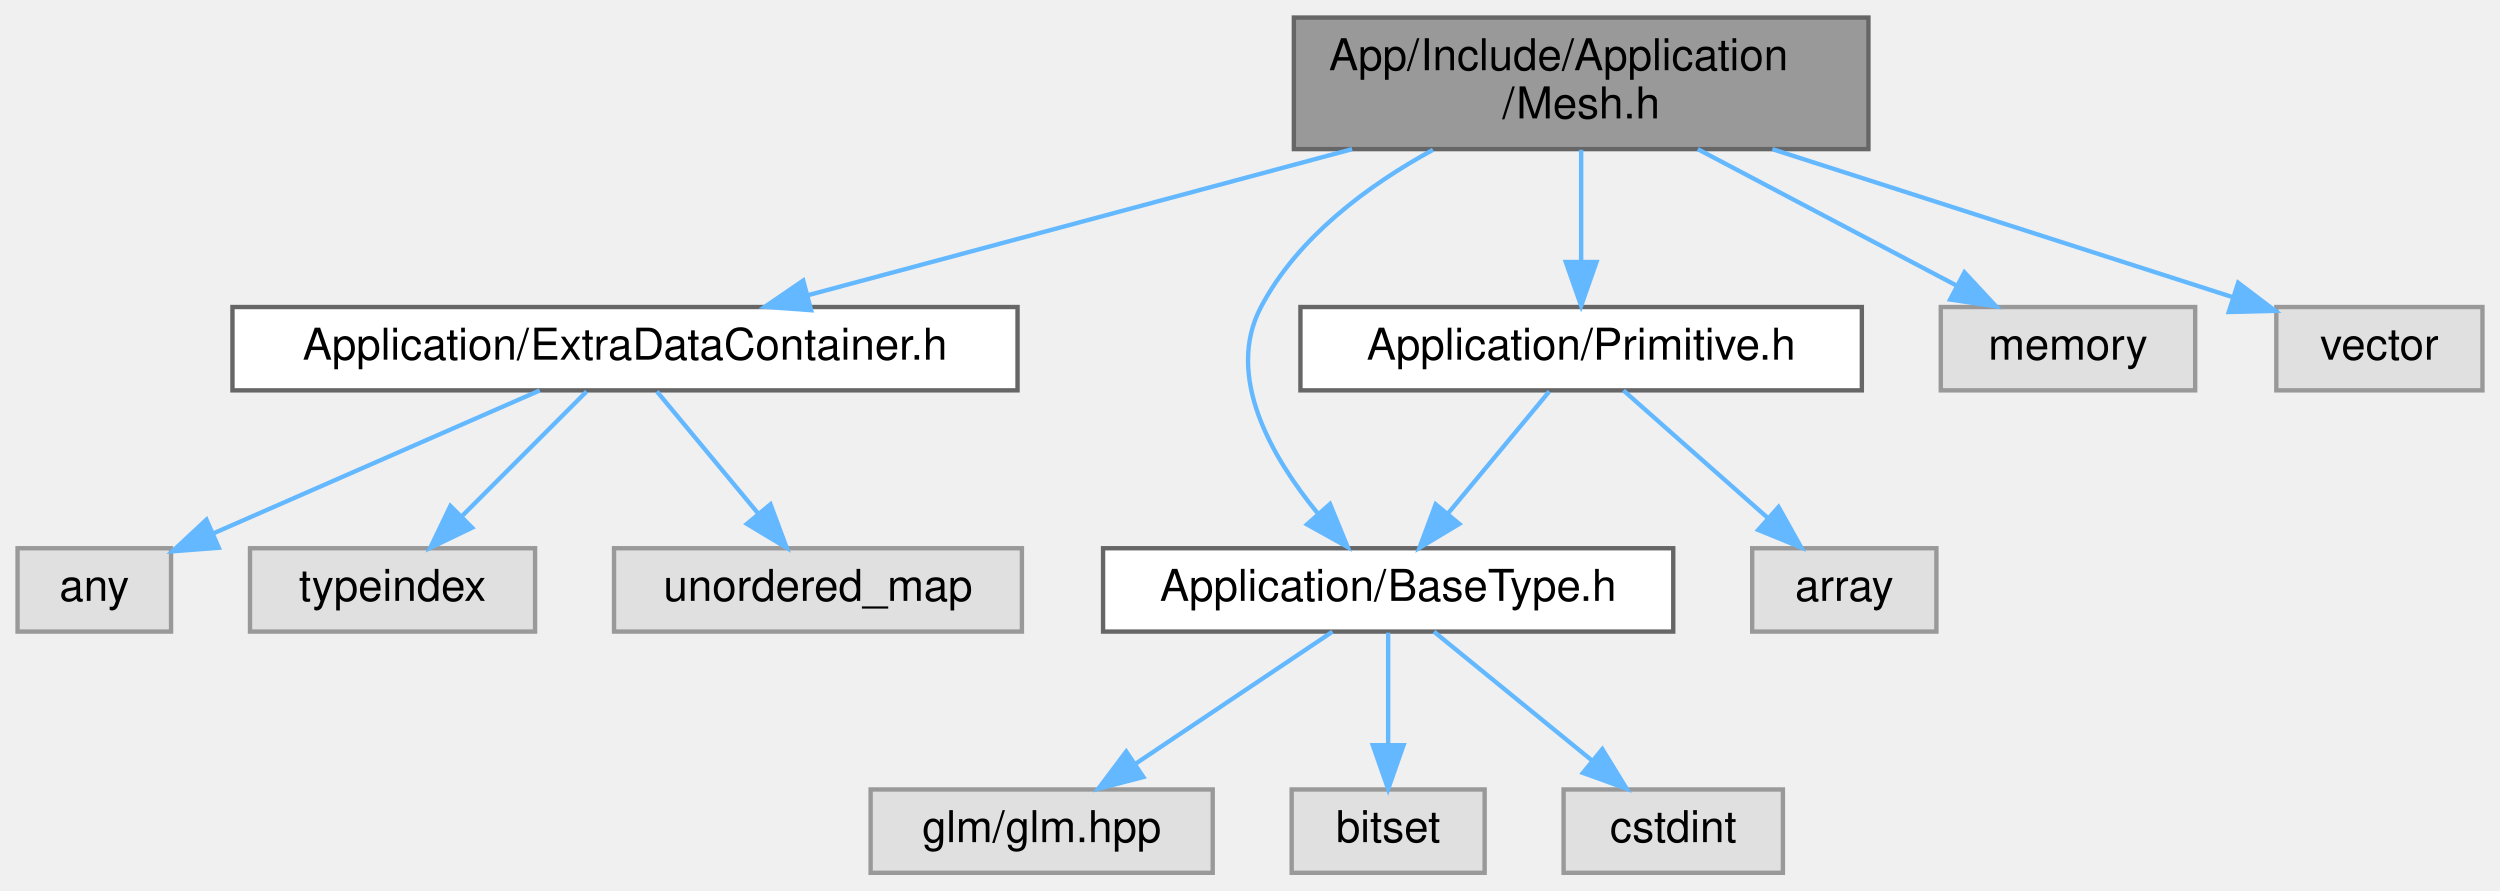
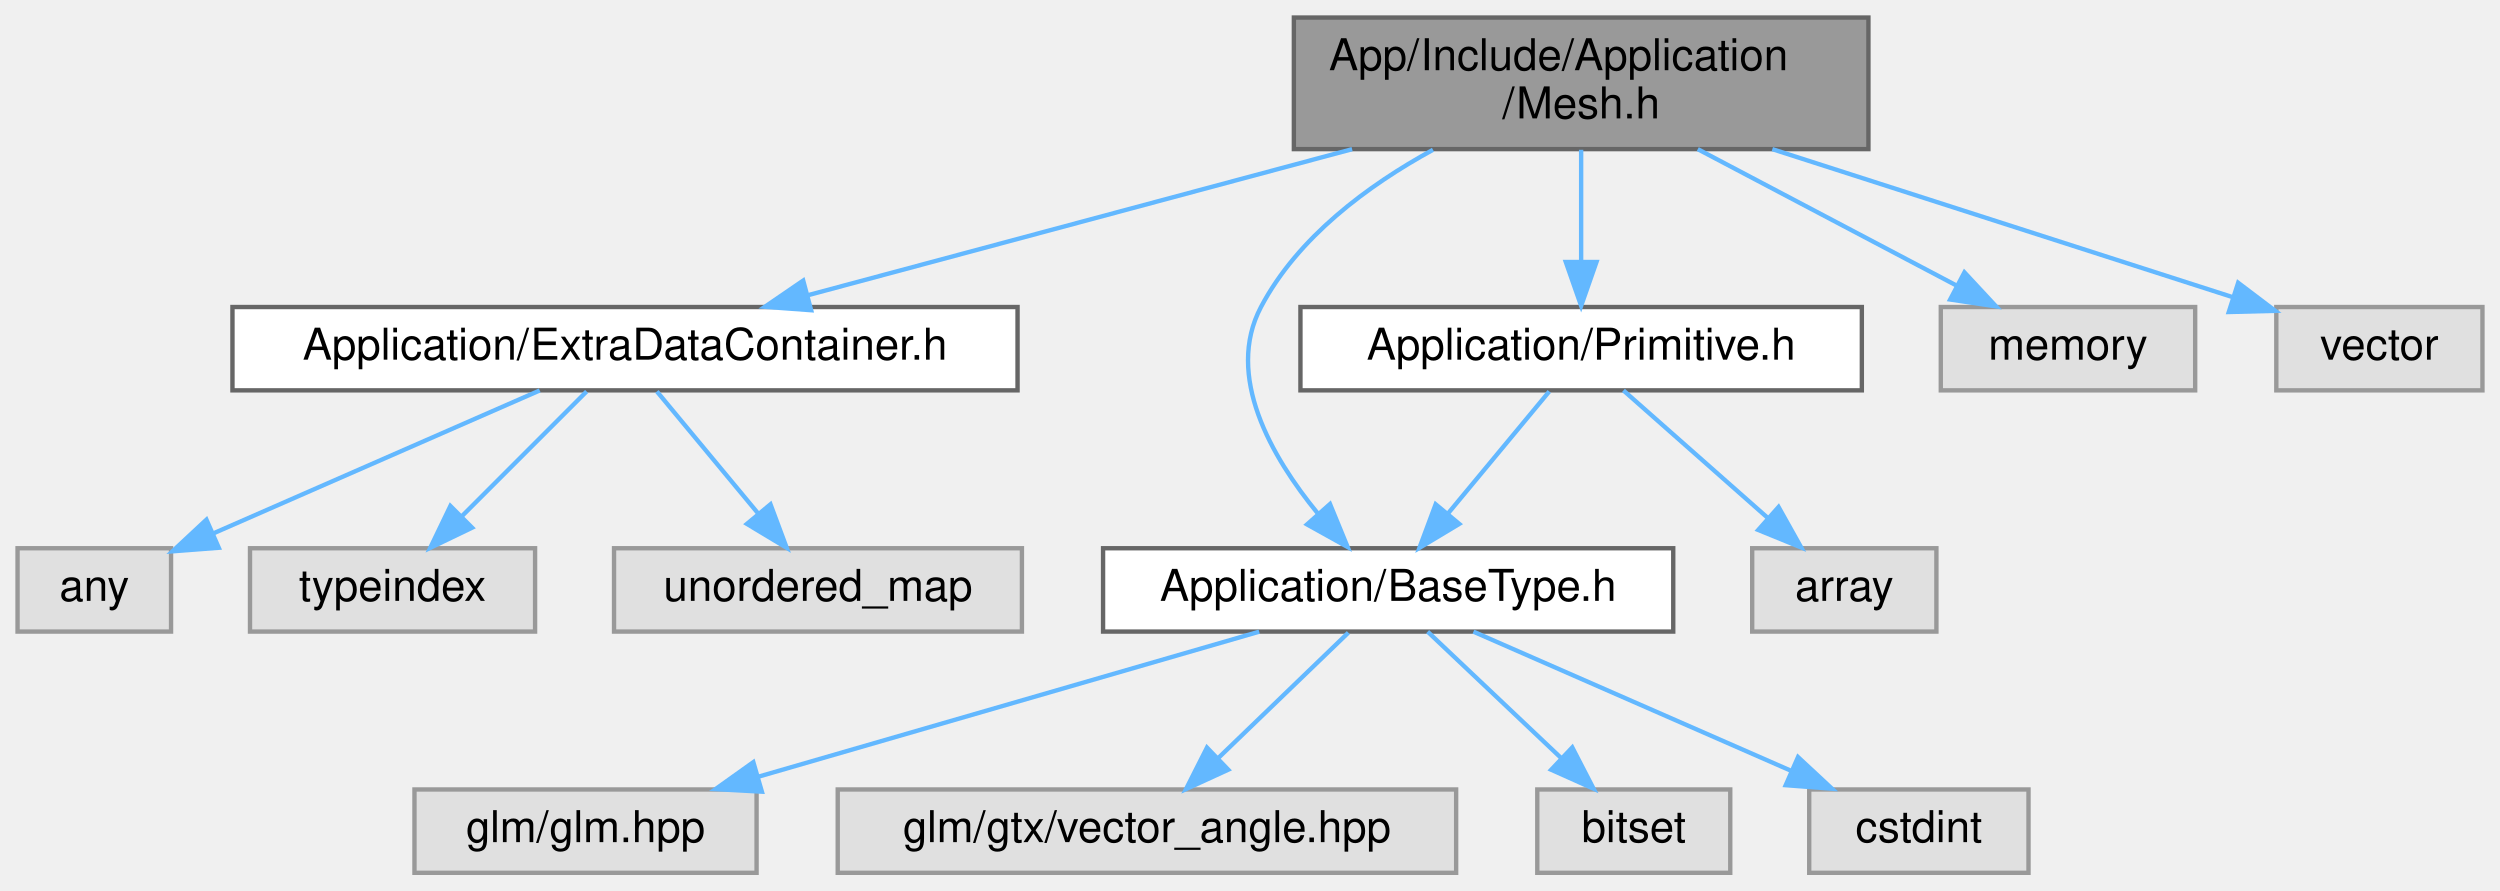
<svg xmlns="http://www.w3.org/2000/svg" xmlns:xlink="http://www.w3.org/1999/xlink" width="570pt" height="203pt" viewBox="0.00 0.00 570.00 203.00">
  <g id="graph0" class="graph" transform="scale(1 1) rotate(0) translate(4 199)">
    <g id="Node000001" class="node">
      <g id="a_Node000001">
        <a xlink:title=" ">
          <polygon fill="#999999" stroke="#666666" points="422,-195 291,-195 291,-165 422,-165 422,-195" />
          <text text-anchor="start" x="299" y="-183" font-family="Helvetica,sans-Serif" font-size="10.00">App/Include/Application</text>
          <text text-anchor="middle" x="356.5" y="-172" font-family="Helvetica,sans-Serif" font-size="10.00">/Mesh.h</text>
        </a>
      </g>
    </g>
    <g id="Node000002" class="node">
      <g id="a_Node000002">
        <a xlink:href="BaseType_8h.html" target="_top" xlink:title=" ">
          <polygon fill="white" stroke="#666666" points="377.5,-74 247.5,-74 247.5,-55 377.5,-55 377.5,-74" />
          <text text-anchor="middle" x="312.5" y="-62" font-family="Helvetica,sans-Serif" font-size="10.00">Application/BaseType.h</text>
        </a>
      </g>
    </g>
    <g id="edge1_Node000001_Node000002" class="edge">
      <g id="a_edge1_Node000001_Node000002">
        <a xlink:title=" ">
          <path fill="none" stroke="#63b8ff" d="M322.72,-164.85C307.85,-156.71 291.88,-144.9 283.5,-129 275.25,-113.35 285.84,-94.89 296.47,-81.92" />
          <polygon fill="#63b8ff" stroke="#63b8ff" points="299.24,-84.08 303.26,-74.28 294,-79.43 299.24,-84.08" />
        </a>
      </g>
    </g>
-     <g id="Node000006" class="node">
-       <g id="a_Node000006">
+     <g id="Node000007" class="node">
+       <g id="a_Node000007">
        <a xlink:href="ExtraDataContainer_8h.html" target="_top" xlink:title=" ">
          <polygon fill="white" stroke="#666666" points="228,-129 49,-129 49,-110 228,-110 228,-129" />
          <text text-anchor="middle" x="138.5" y="-117" font-family="Helvetica,sans-Serif" font-size="10.00">Application/ExtraDataContainer.h</text>
        </a>
      </g>
    </g>
-     <g id="edge5_Node000001_Node000006" class="edge">
-       <g id="a_edge5_Node000001_Node000006">
+     <g id="edge6_Node000001_Node000007" class="edge">
+       <g id="a_edge6_Node000001_Node000007">
        <a xlink:title=" ">
          <path fill="none" stroke="#63b8ff" d="M304.28,-164.99C266.34,-154.8 215.65,-141.2 180.35,-131.73" />
          <polygon fill="#63b8ff" stroke="#63b8ff" points="180.94,-128.27 170.38,-129.05 179.13,-135.03 180.94,-128.27" />
        </a>
      </g>
    </g>
-     <g id="Node000010" class="node">
-       <g id="a_Node000010">
+     <g id="Node000011" class="node">
+       <g id="a_Node000011">
        <a xlink:href="Primitive_8h.html" target="_top" xlink:title=" ">
          <polygon fill="white" stroke="#666666" points="420.5,-129 292.5,-129 292.5,-110 420.5,-110 420.5,-129" />
          <text text-anchor="middle" x="356.5" y="-117" font-family="Helvetica,sans-Serif" font-size="10.00">Application/Primitive.h</text>
        </a>
      </g>
    </g>
-     <g id="edge9_Node000001_Node000010" class="edge">
-       <g id="a_edge9_Node000001_Node000010">
+     <g id="edge10_Node000001_Node000011" class="edge">
+       <g id="a_edge10_Node000001_Node000011">
        <a xlink:title=" ">
          <path fill="none" stroke="#63b8ff" d="M356.5,-164.84C356.5,-157.21 356.5,-147.7 356.5,-139.45" />
          <polygon fill="#63b8ff" stroke="#63b8ff" points="360,-139.27 356.5,-129.27 353,-139.27 360,-139.27" />
        </a>
      </g>
    </g>
+     <g id="Node000013" class="node">
+       <g id="a_Node000013">
+         <a xlink:title=" ">
+           <polygon fill="#e0e0e0" stroke="#999999" points="496.5,-129 438.5,-129 438.5,-110 496.5,-110 496.5,-129" />
+           <text text-anchor="middle" x="467.5" y="-117" font-family="Helvetica,sans-Serif" font-size="10.00">memory</text>
+         </a>
+       </g>
+     </g>
+     <g id="edge13_Node000001_Node000013" class="edge">
+       <g id="a_edge13_Node000001_Node000013">
+         <a xlink:title=" ">
+           <path fill="none" stroke="#63b8ff" d="M383.09,-164.99C400.95,-155.58 424.34,-143.24 441.98,-133.95" />
+           <polygon fill="#63b8ff" stroke="#63b8ff" points="443.89,-136.9 451.11,-129.14 440.63,-130.71 443.89,-136.9" />
+         </a>
+       </g>
+     </g>
+     <g id="Node000014" class="node">
+       <g id="a_Node000014">
+         <a xlink:title=" ">
+           <polygon fill="#e0e0e0" stroke="#999999" points="562,-129 515,-129 515,-110 562,-110 562,-129" />
+           <text text-anchor="middle" x="538.5" y="-117" font-family="Helvetica,sans-Serif" font-size="10.00">vector</text>
+         </a>
+       </g>
+     </g>
+     <g id="edge14_Node000001_Node000014" class="edge">
+       <g id="a_edge14_Node000001_Node000014">
+         <a xlink:title=" ">
+           <path fill="none" stroke="#63b8ff" d="M400.09,-164.99C432.27,-154.65 475.41,-140.78 504.92,-131.29" />
+           <polygon fill="#63b8ff" stroke="#63b8ff" points="506.3,-134.53 514.75,-128.13 504.16,-127.86 506.3,-134.53" />
+         </a>
+       </g>
+     </g>
+     <g id="Node000003" class="node">
+       <g id="a_Node000003">
+         <a xlink:title=" ">
+           <polygon fill="#e0e0e0" stroke="#999999" points="168.5,-19 90.5,-19 90.5,0 168.5,0 168.5,-19" />
+           <text text-anchor="middle" x="129.5" y="-7" font-family="Helvetica,sans-Serif" font-size="10.00">glm/glm.hpp</text>
+         </a>
+       </g>
+     </g>
+     <g id="edge2_Node000002_Node000003" class="edge">
+       <g id="a_edge2_Node000002_Node000003">
+         <a xlink:title=" ">
+           <path fill="none" stroke="#63b8ff" d="M283.1,-54.98C252.11,-46.01 203.12,-31.82 168.83,-21.89" />
+           <polygon fill="#63b8ff" stroke="#63b8ff" points="169.71,-18.5 159.13,-19.08 167.76,-25.23 169.71,-18.5" />
+         </a>
+       </g>
+     </g>
+     <g id="Node000004" class="node">
+       <g id="a_Node000004">
+         <a xlink:title=" ">
+           <polygon fill="#e0e0e0" stroke="#999999" points="328,-19 187,-19 187,0 328,0 328,-19" />
+           <text text-anchor="middle" x="257.5" y="-7" font-family="Helvetica,sans-Serif" font-size="10.00">glm/gtx/vector_angle.hpp</text>
+         </a>
+       </g>
+     </g>
+     <g id="edge3_Node000002_Node000004" class="edge">
+       <g id="a_edge3_Node000002_Node000004">
+         <a xlink:title=" ">
+           <path fill="none" stroke="#63b8ff" d="M303.42,-54.75C295.41,-47.03 283.54,-35.6 273.88,-26.28" />
+           <polygon fill="#63b8ff" stroke="#63b8ff" points="276.04,-23.51 266.41,-19.09 271.19,-28.55 276.04,-23.51" />
+         </a>
+       </g>
+     </g>
+     <g id="Node000005" class="node">
+       <g id="a_Node000005">
+         <a xlink:title=" ">
+           <polygon fill="#e0e0e0" stroke="#999999" points="390.5,-19 346.5,-19 346.5,0 390.5,0 390.5,-19" />
+           <text text-anchor="middle" x="368.5" y="-7" font-family="Helvetica,sans-Serif" font-size="10.00">bitset</text>
+         </a>
+       </g>
+     </g>
+     <g id="edge4_Node000002_Node000005" class="edge">
+       <g id="a_edge4_Node000002_Node000005">
+         <a xlink:title=" ">
+           <path fill="none" stroke="#63b8ff" d="M321.5,-54.98C329.69,-47.23 342.01,-35.58 351.97,-26.14" />
+           <polygon fill="#63b8ff" stroke="#63b8ff" points="354.48,-28.59 359.34,-19.17 349.67,-23.5 354.48,-28.59" />
+         </a>
+       </g>
+     </g>
+     <g id="Node000006" class="node">
+       <g id="a_Node000006">
+         <a xlink:title=" ">
+           <polygon fill="#e0e0e0" stroke="#999999" points="458.5,-19 408.5,-19 408.5,0 458.5,0 458.5,-19" />
+           <text text-anchor="middle" x="433.5" y="-7" font-family="Helvetica,sans-Serif" font-size="10.00">cstdint</text>
+         </a>
+       </g>
+     </g>
+     <g id="edge5_Node000002_Node000006" class="edge">
+       <g id="a_edge5_Node000002_Node000006">
+         <a xlink:title=" ">
+           <path fill="none" stroke="#63b8ff" d="M331.94,-54.98C351.49,-46.42 381.88,-33.11 404.32,-23.28" />
+           <polygon fill="#63b8ff" stroke="#63b8ff" points="405.95,-26.39 413.71,-19.17 403.14,-19.98 405.95,-26.39" />
+         </a>
+       </g>
+     </g>
+     <g id="Node000008" class="node">
+       <g id="a_Node000008">
+         <a xlink:title=" ">
+           <polygon fill="#e0e0e0" stroke="#999999" points="35,-74 0,-74 0,-55 35,-55 35,-74" />
+           <text text-anchor="middle" x="17.5" y="-62" font-family="Helvetica,sans-Serif" font-size="10.00">any</text>
+         </a>
+       </g>
+     </g>
+     <g id="edge7_Node000007_Node000008" class="edge">
+       <g id="a_edge7_Node000007_Node000008">
+         <a xlink:title=" ">
+           <path fill="none" stroke="#63b8ff" d="M119.06,-109.98C98.92,-101.17 67.3,-87.31 44.69,-77.41" />
+           <polygon fill="#63b8ff" stroke="#63b8ff" points="45.88,-74.11 35.32,-73.3 43.07,-80.52 45.88,-74.11" />
+         </a>
+       </g>
+     </g>
+     <g id="Node000009" class="node">
+       <g id="a_Node000009">
+         <a xlink:title=" ">
+           <polygon fill="#e0e0e0" stroke="#999999" points="118,-74 53,-74 53,-55 118,-55 118,-74" />
+           <text text-anchor="middle" x="85.5" y="-62" font-family="Helvetica,sans-Serif" font-size="10.00">typeindex</text>
+         </a>
+       </g>
+     </g>
+     <g id="edge8_Node000007_Node000009" class="edge">
+       <g id="a_edge8_Node000007_Node000009">
+         <a xlink:title=" ">
+           <path fill="none" stroke="#63b8ff" d="M129.75,-109.75C122.03,-102.03 110.6,-90.6 101.28,-81.28" />
+           <polygon fill="#63b8ff" stroke="#63b8ff" points="103.64,-78.69 94.09,-74.09 98.69,-83.64 103.64,-78.69" />
+         </a>
+       </g>
+     </g>
+     <g id="Node000010" class="node">
+       <g id="a_Node000010">
+         <a xlink:title=" ">
+           <polygon fill="#e0e0e0" stroke="#999999" points="229,-74 136,-74 136,-55 229,-55 229,-74" />
+           <text text-anchor="middle" x="182.5" y="-62" font-family="Helvetica,sans-Serif" font-size="10.00">unordered_map</text>
+         </a>
+       </g>
+     </g>
+     <g id="edge9_Node000007_Node000010" class="edge">
+       <g id="a_edge9_Node000007_Node000010">
+         <a xlink:title=" ">
+           <path fill="none" stroke="#63b8ff" d="M145.77,-109.75C152.04,-102.18 161.29,-91.05 168.93,-81.84" />
+           <polygon fill="#63b8ff" stroke="#63b8ff" points="171.67,-84.02 175.37,-74.09 166.29,-79.55 171.67,-84.02" />
+         </a>
+       </g>
+     </g>
+     <g id="edge11_Node000011_Node000002" class="edge">
+       <g id="a_edge11_Node000011_Node000002">
+         <a xlink:title=" ">
+           <path fill="none" stroke="#63b8ff" d="M349.23,-109.75C342.96,-102.18 333.71,-91.05 326.07,-81.84" />
+           <polygon fill="#63b8ff" stroke="#63b8ff" points="328.71,-79.55 319.63,-74.09 323.33,-84.02 328.71,-79.55" />
+         </a>
+       </g>
+     </g>
    <g id="Node000012" class="node">
      <g id="a_Node000012">
        <a xlink:title=" ">
-           <polygon fill="#e0e0e0" stroke="#999999" points="496.5,-129 438.5,-129 438.5,-110 496.5,-110 496.5,-129" />
-           <text text-anchor="middle" x="467.5" y="-117" font-family="Helvetica,sans-Serif" font-size="10.00">memory</text>
-         </a>
-       </g>
-     </g>
-     <g id="edge12_Node000001_Node000012" class="edge">
-       <g id="a_edge12_Node000001_Node000012">
-         <a xlink:title=" ">
-           <path fill="none" stroke="#63b8ff" d="M383.09,-164.99C400.95,-155.58 424.34,-143.24 441.98,-133.95" />
-           <polygon fill="#63b8ff" stroke="#63b8ff" points="443.89,-136.9 451.11,-129.14 440.63,-130.71 443.89,-136.9" />
-         </a>
-       </g>
-     </g>
-     <g id="Node000013" class="node">
-       <g id="a_Node000013">
-         <a xlink:title=" ">
-           <polygon fill="#e0e0e0" stroke="#999999" points="562,-129 515,-129 515,-110 562,-110 562,-129" />
-           <text text-anchor="middle" x="538.5" y="-117" font-family="Helvetica,sans-Serif" font-size="10.00">vector</text>
-         </a>
-       </g>
-     </g>
-     <g id="edge13_Node000001_Node000013" class="edge">
-       <g id="a_edge13_Node000001_Node000013">
-         <a xlink:title=" ">
-           <path fill="none" stroke="#63b8ff" d="M400.09,-164.99C432.27,-154.65 475.41,-140.78 504.92,-131.29" />
-           <polygon fill="#63b8ff" stroke="#63b8ff" points="506.3,-134.53 514.75,-128.13 504.16,-127.86 506.3,-134.53" />
-         </a>
-       </g>
-     </g>
-     <g id="Node000003" class="node">
-       <g id="a_Node000003">
-         <a xlink:title=" ">
-           <polygon fill="#e0e0e0" stroke="#999999" points="272.5,-19 194.5,-19 194.5,0 272.5,0 272.5,-19" />
-           <text text-anchor="middle" x="233.5" y="-7" font-family="Helvetica,sans-Serif" font-size="10.00">glm/glm.hpp</text>
-         </a>
-       </g>
-     </g>
-     <g id="edge2_Node000002_Node000003" class="edge">
-       <g id="a_edge2_Node000002_Node000003">
-         <a xlink:title=" ">
-           <path fill="none" stroke="#63b8ff" d="M299.81,-54.98C287.67,-46.84 269.14,-34.41 254.75,-24.76" />
-           <polygon fill="#63b8ff" stroke="#63b8ff" points="256.68,-21.84 246.42,-19.17 252.78,-27.65 256.68,-21.84" />
-         </a>
-       </g>
-     </g>
-     <g id="Node000004" class="node">
-       <g id="a_Node000004">
-         <a xlink:title=" ">
-           <polygon fill="#e0e0e0" stroke="#999999" points="334.5,-19 290.5,-19 290.5,0 334.5,0 334.5,-19" />
-           <text text-anchor="middle" x="312.5" y="-7" font-family="Helvetica,sans-Serif" font-size="10.00">bitset</text>
-         </a>
-       </g>
-     </g>
-     <g id="edge3_Node000002_Node000004" class="edge">
-       <g id="a_edge3_Node000002_Node000004">
-         <a xlink:title=" ">
-           <path fill="none" stroke="#63b8ff" d="M312.5,-54.75C312.5,-47.8 312.5,-37.85 312.5,-29.13" />
-           <polygon fill="#63b8ff" stroke="#63b8ff" points="316,-29.09 312.5,-19.09 309,-29.09 316,-29.09" />
-         </a>
-       </g>
-     </g>
-     <g id="Node000005" class="node">
-       <g id="a_Node000005">
-         <a xlink:title=" ">
-           <polygon fill="#e0e0e0" stroke="#999999" points="402.5,-19 352.5,-19 352.5,0 402.5,0 402.5,-19" />
-           <text text-anchor="middle" x="377.5" y="-7" font-family="Helvetica,sans-Serif" font-size="10.00">cstdint</text>
-         </a>
-       </g>
-     </g>
-     <g id="edge4_Node000002_Node000005" class="edge">
-       <g id="a_edge4_Node000002_Node000005">
-         <a xlink:title=" ">
-           <path fill="none" stroke="#63b8ff" d="M322.94,-54.98C332.65,-47.07 347.32,-35.11 359,-25.58" />
-           <polygon fill="#63b8ff" stroke="#63b8ff" points="361.33,-28.2 366.87,-19.17 356.9,-22.78 361.33,-28.2" />
-         </a>
-       </g>
-     </g>
-     <g id="Node000007" class="node">
-       <g id="a_Node000007">
-         <a xlink:title=" ">
-           <polygon fill="#e0e0e0" stroke="#999999" points="35,-74 0,-74 0,-55 35,-55 35,-74" />
-           <text text-anchor="middle" x="17.5" y="-62" font-family="Helvetica,sans-Serif" font-size="10.00">any</text>
-         </a>
-       </g>
-     </g>
-     <g id="edge6_Node000006_Node000007" class="edge">
-       <g id="a_edge6_Node000006_Node000007">
-         <a xlink:title=" ">
-           <path fill="none" stroke="#63b8ff" d="M119.06,-109.98C98.92,-101.17 67.3,-87.31 44.69,-77.41" />
-           <polygon fill="#63b8ff" stroke="#63b8ff" points="45.88,-74.11 35.32,-73.3 43.07,-80.52 45.88,-74.11" />
-         </a>
-       </g>
-     </g>
-     <g id="Node000008" class="node">
-       <g id="a_Node000008">
-         <a xlink:title=" ">
-           <polygon fill="#e0e0e0" stroke="#999999" points="118,-74 53,-74 53,-55 118,-55 118,-74" />
-           <text text-anchor="middle" x="85.5" y="-62" font-family="Helvetica,sans-Serif" font-size="10.00">typeindex</text>
-         </a>
-       </g>
-     </g>
-     <g id="edge7_Node000006_Node000008" class="edge">
-       <g id="a_edge7_Node000006_Node000008">
-         <a xlink:title=" ">
-           <path fill="none" stroke="#63b8ff" d="M129.75,-109.75C122.03,-102.03 110.6,-90.6 101.28,-81.28" />
-           <polygon fill="#63b8ff" stroke="#63b8ff" points="103.64,-78.69 94.09,-74.09 98.69,-83.64 103.64,-78.69" />
-         </a>
-       </g>
-     </g>
-     <g id="Node000009" class="node">
-       <g id="a_Node000009">
-         <a xlink:title=" ">
-           <polygon fill="#e0e0e0" stroke="#999999" points="229,-74 136,-74 136,-55 229,-55 229,-74" />
-           <text text-anchor="middle" x="182.5" y="-62" font-family="Helvetica,sans-Serif" font-size="10.00">unordered_map</text>
-         </a>
-       </g>
-     </g>
-     <g id="edge8_Node000006_Node000009" class="edge">
-       <g id="a_edge8_Node000006_Node000009">
-         <a xlink:title=" ">
-           <path fill="none" stroke="#63b8ff" d="M145.77,-109.75C152.04,-102.18 161.29,-91.05 168.93,-81.84" />
-           <polygon fill="#63b8ff" stroke="#63b8ff" points="171.67,-84.02 175.37,-74.09 166.29,-79.55 171.67,-84.02" />
-         </a>
-       </g>
-     </g>
-     <g id="edge10_Node000010_Node000002" class="edge">
-       <g id="a_edge10_Node000010_Node000002">
-         <a xlink:title=" ">
-           <path fill="none" stroke="#63b8ff" d="M349.23,-109.75C342.96,-102.18 333.71,-91.05 326.07,-81.84" />
-           <polygon fill="#63b8ff" stroke="#63b8ff" points="328.71,-79.55 319.63,-74.09 323.33,-84.02 328.71,-79.55" />
-         </a>
-       </g>
-     </g>
-     <g id="Node000011" class="node">
-       <g id="a_Node000011">
-         <a xlink:title=" ">
          <polygon fill="#e0e0e0" stroke="#999999" points="437.5,-74 395.5,-74 395.5,-55 437.5,-55 437.5,-74" />
          <text text-anchor="middle" x="416.5" y="-62" font-family="Helvetica,sans-Serif" font-size="10.00">array</text>
        </a>
      </g>
    </g>
-     <g id="edge11_Node000010_Node000011" class="edge">
-       <g id="a_edge11_Node000010_Node000011">
+     <g id="edge12_Node000011_Node000012" class="edge">
+       <g id="a_edge12_Node000011_Node000012">
        <a xlink:title=" ">
          <path fill="none" stroke="#63b8ff" d="M366.14,-109.98C375.01,-102.15 388.37,-90.34 399.11,-80.86" />
          <polygon fill="#63b8ff" stroke="#63b8ff" points="401.51,-83.41 406.68,-74.17 396.87,-78.17 401.51,-83.41" />
        </a>
      </g>
    </g>
  </g>
</svg>
